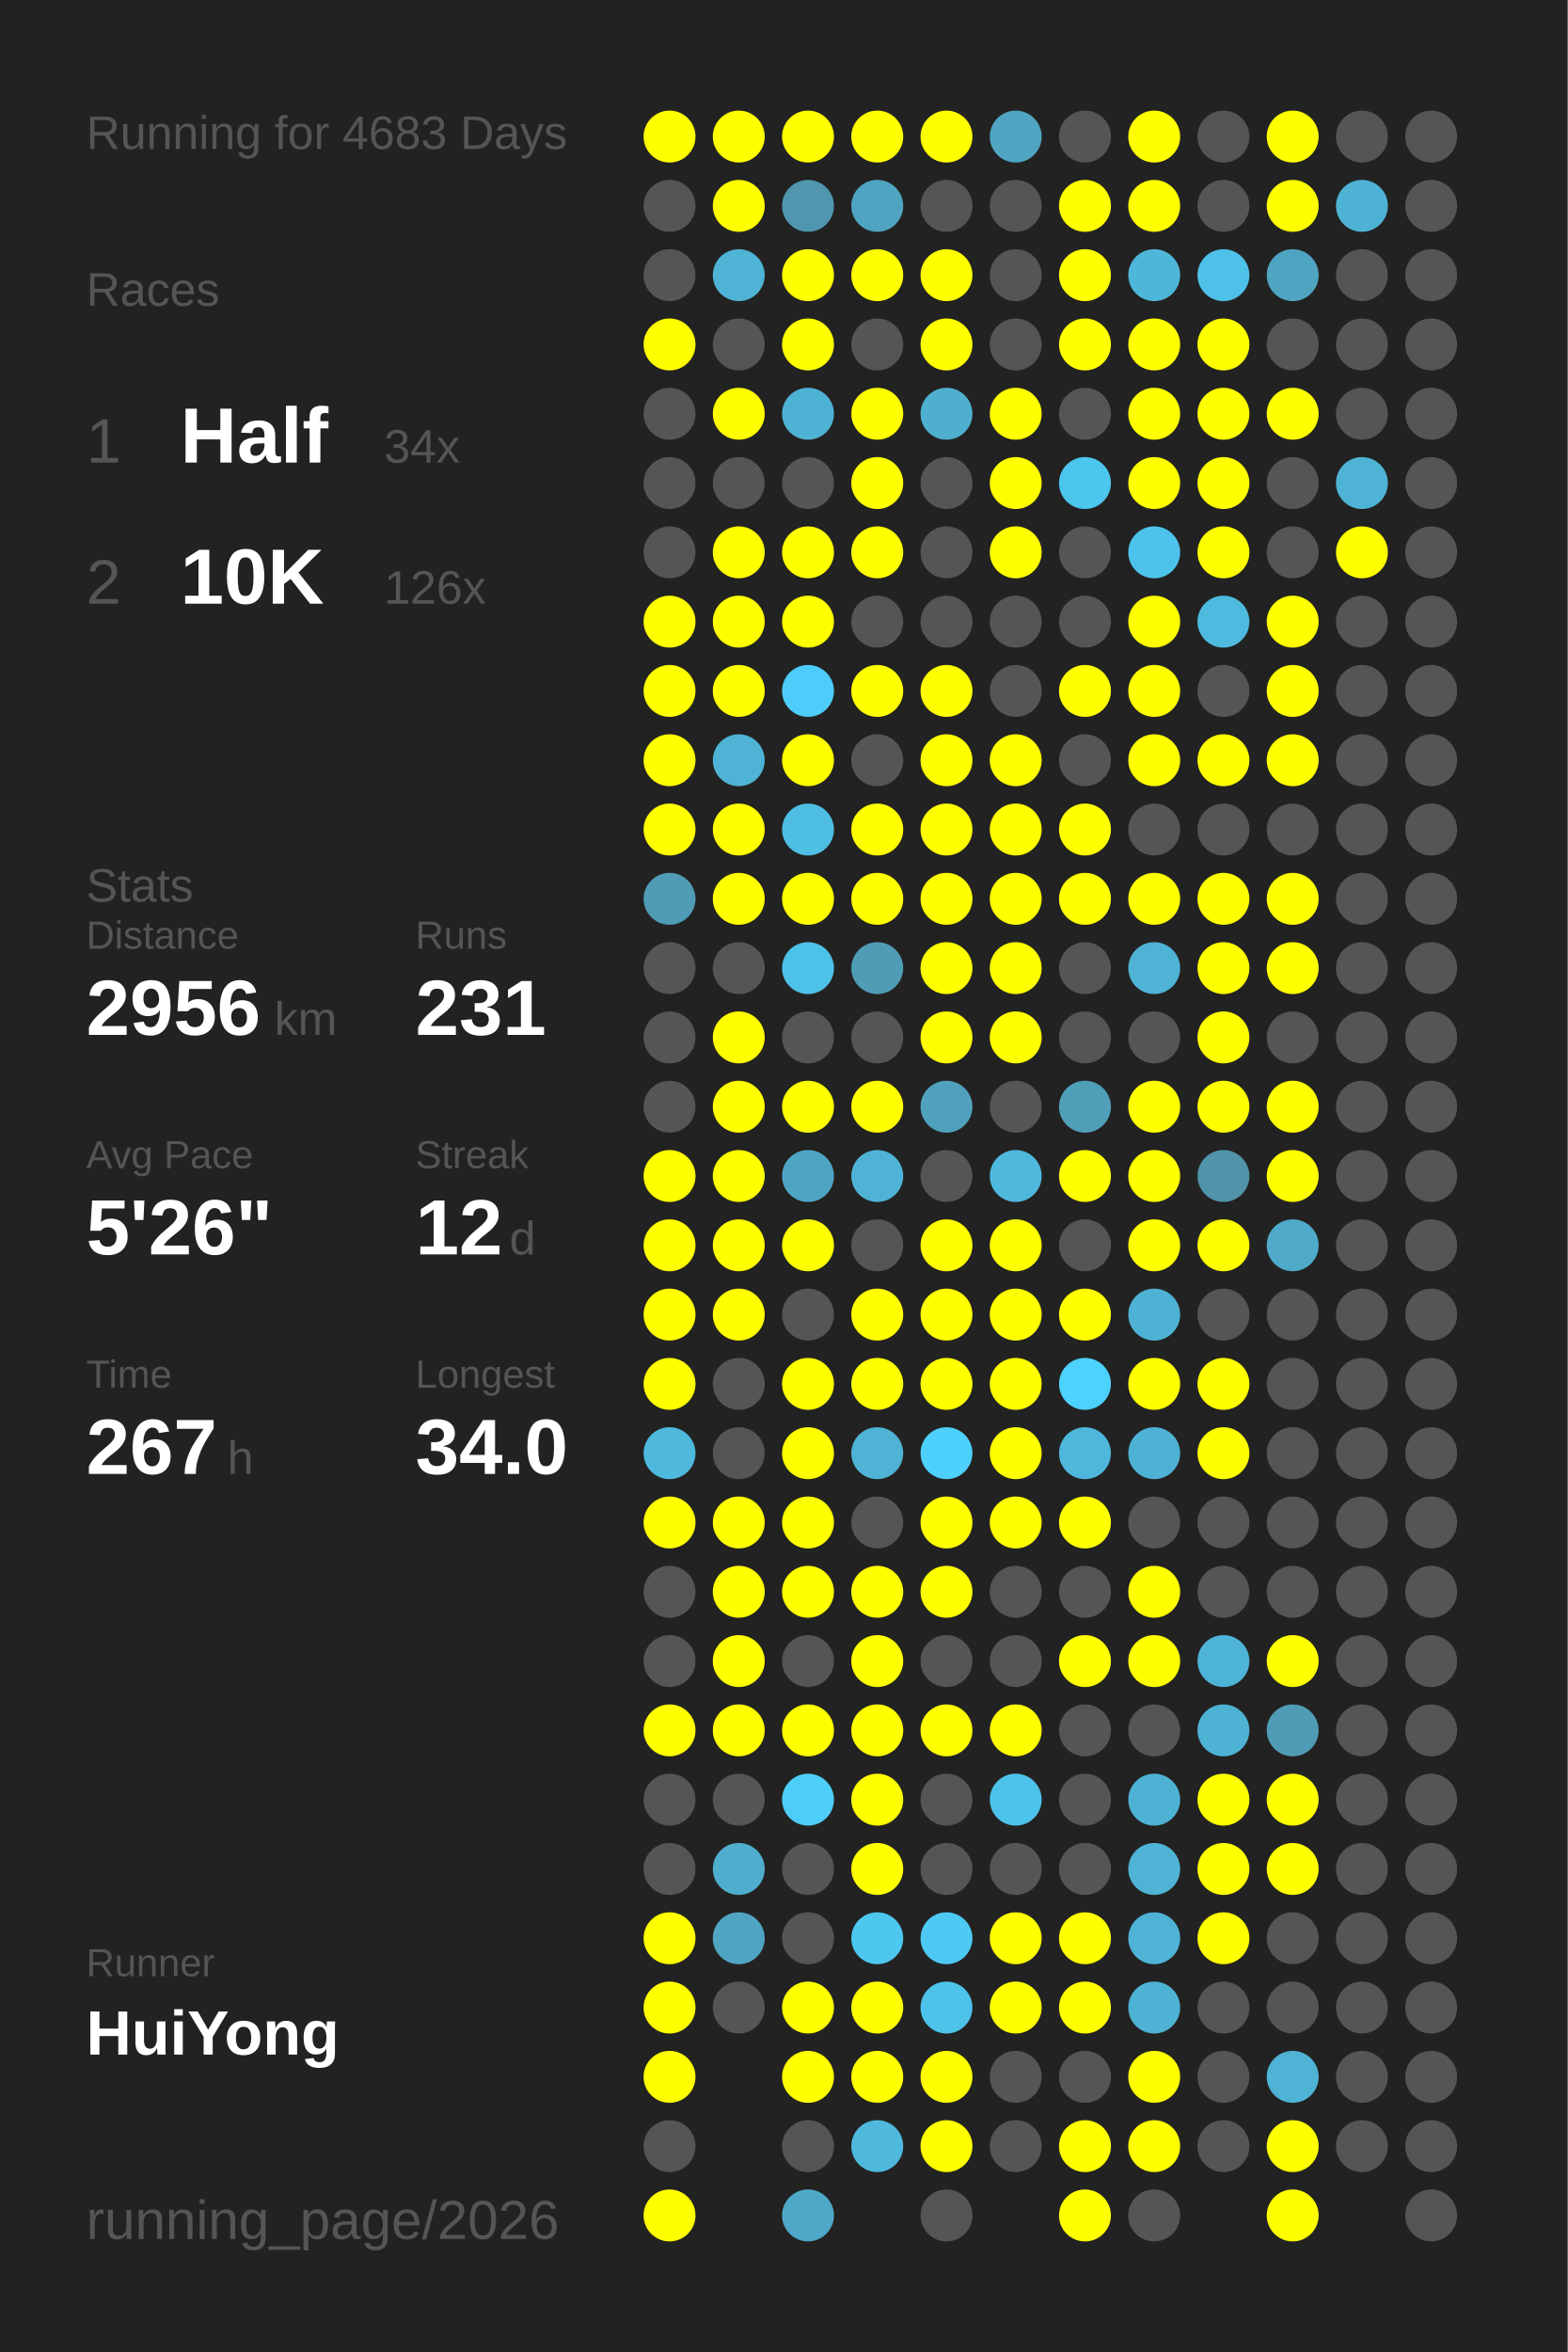
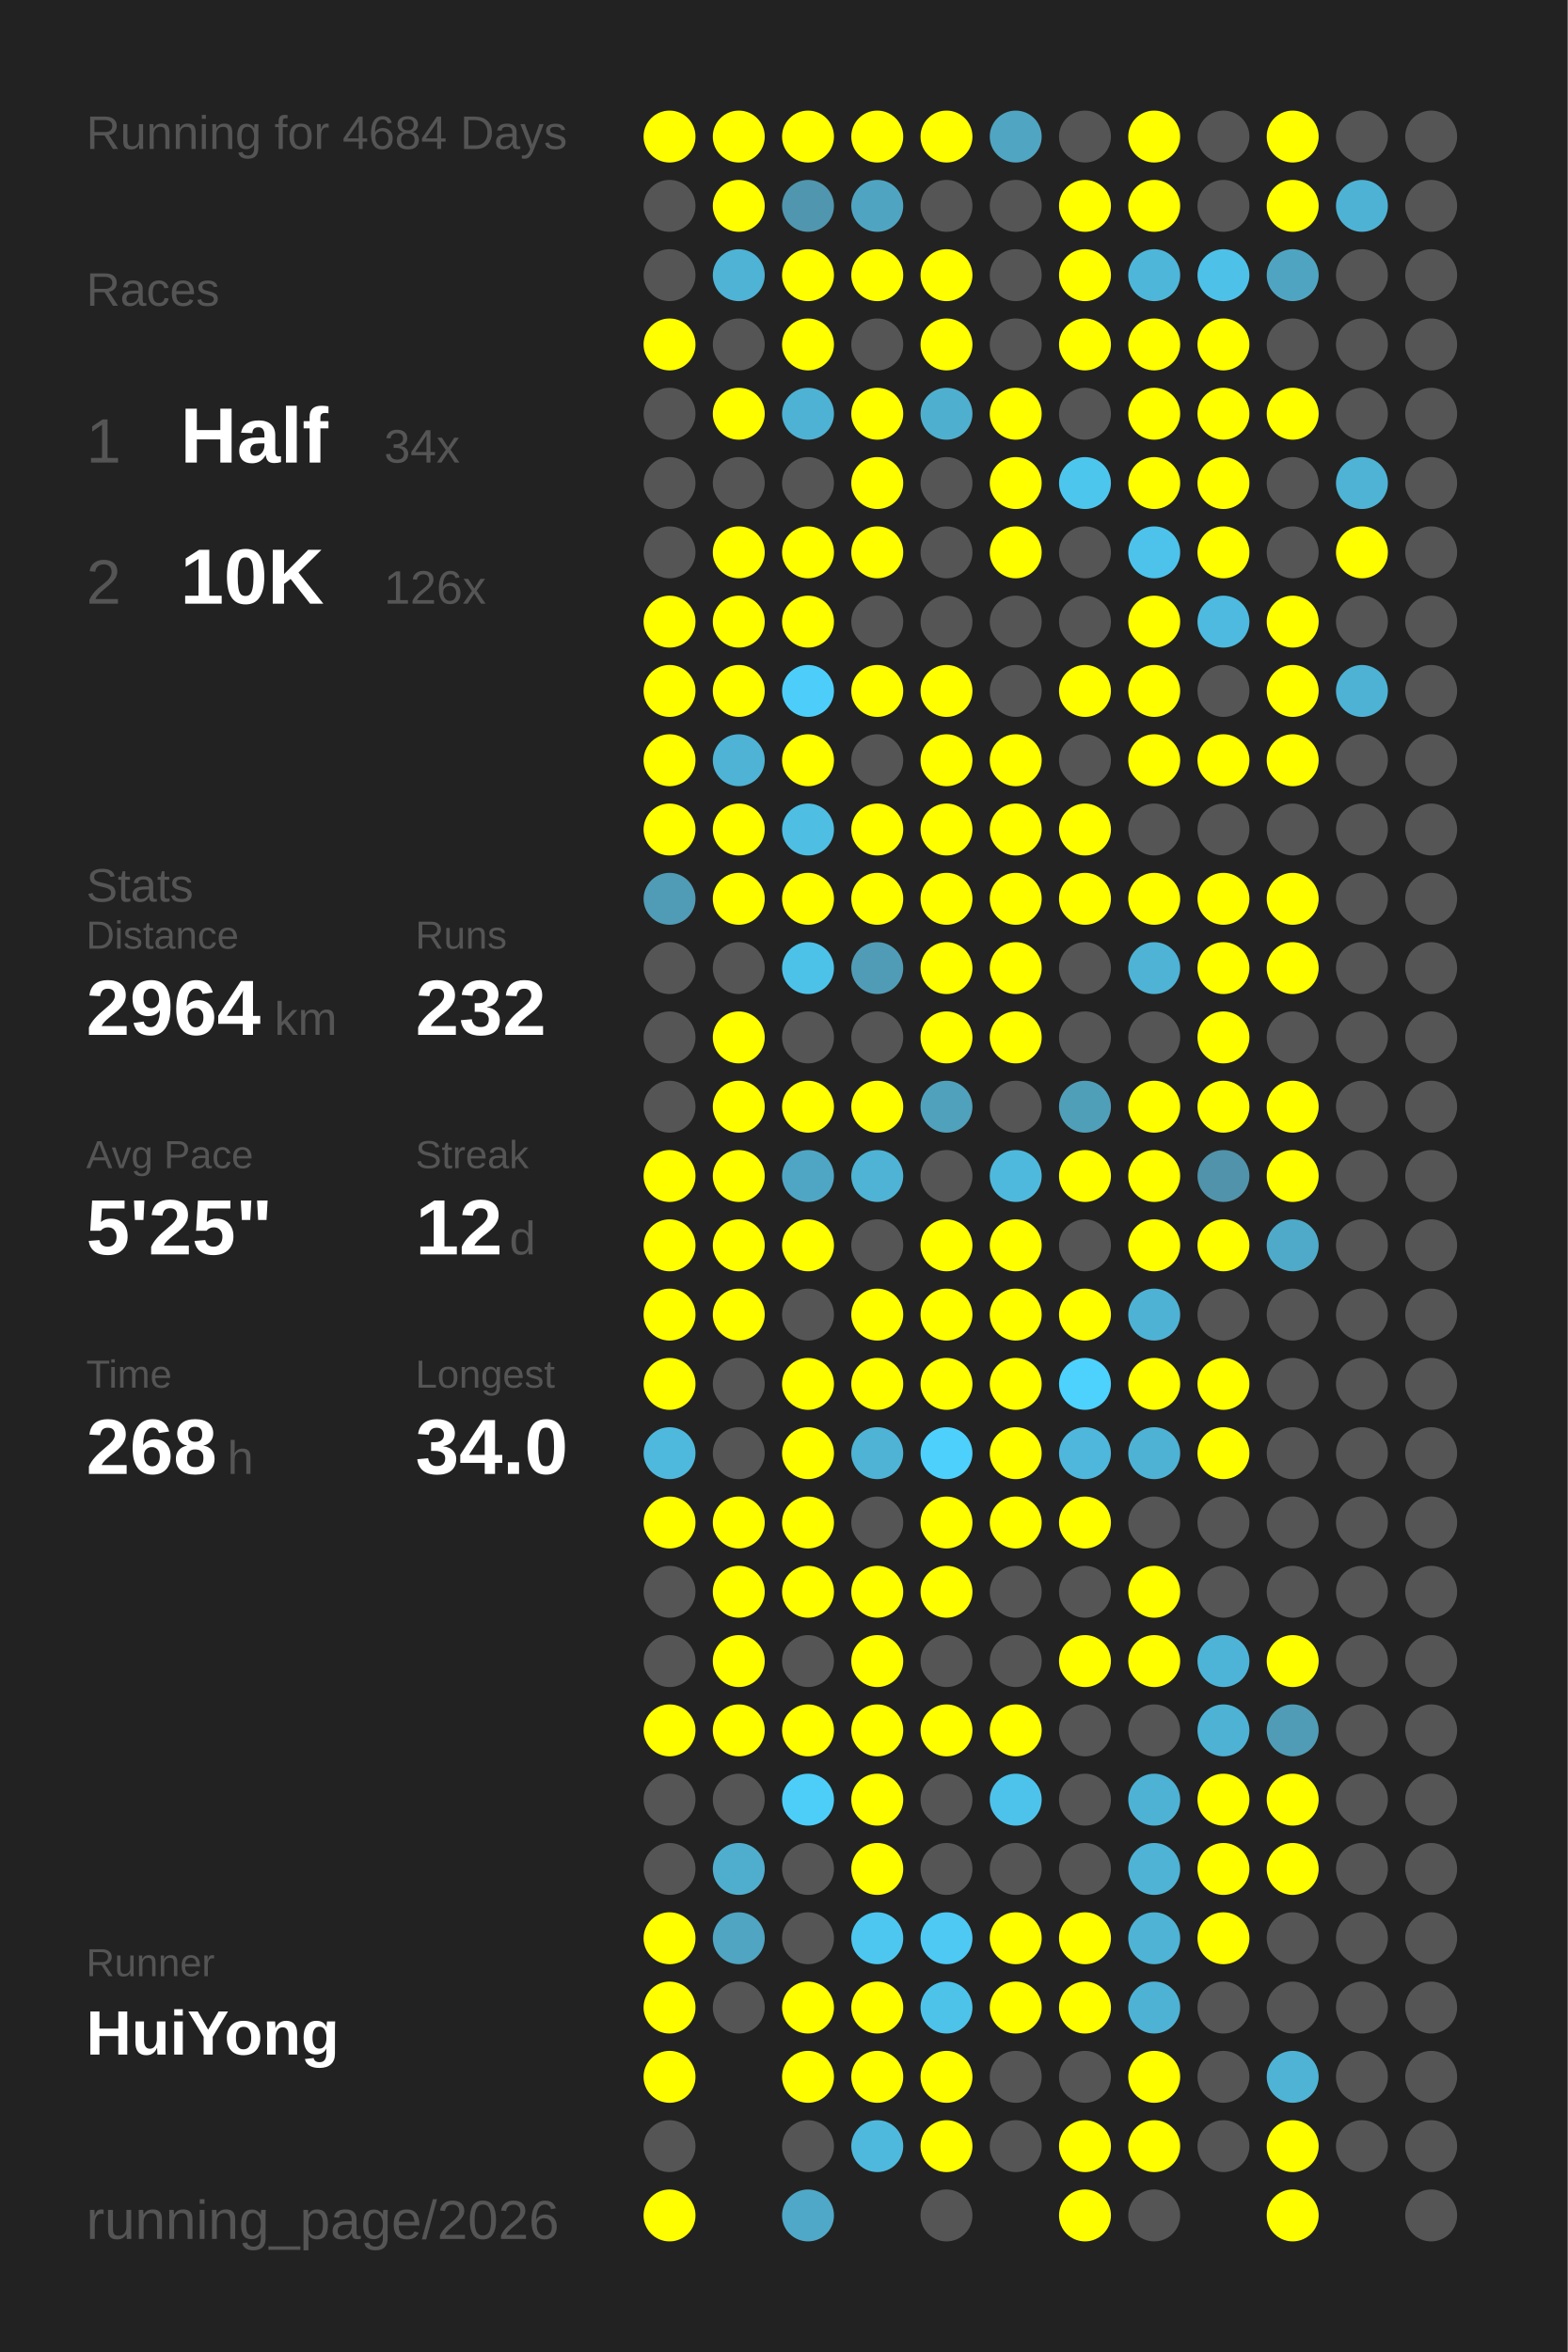
<svg xmlns="http://www.w3.org/2000/svg" baseProfile="full" height="300mm" version="1.1" viewBox="0,0,200,300" width="200mm">
  <defs />
  <rect fill="#222222" height="300" width="200" x="0" y="0" />
-   <text fill="#555555" style="font-size:6px; font-family:Arial;" x="11" y="19">Running for 4683 Days</text>
+   <text fill="#555555" style="font-size:6px; font-family:Arial;" x="11" y="19">Running for 4684 Days</text>
  <text fill="#555555" style="font-size:6px; font-family:Arial;" x="11" y="39">Races</text>
  <text fill="#555555" style="font-size:8px; font-family:Arial;" x="11" y="59">1</text>
  <text fill="#FFFFFF" style="font-size:10px; font-family:Arial; font-weight:bold;" x="23" y="59">Half</text>
  <text fill="#555555" style="font-size:6px; font-family:Arial;" x="49" y="59">34x</text>
  <text fill="#555555" style="font-size:8px; font-family:Arial;" x="11" y="77">2</text>
  <text fill="#FFFFFF" style="font-size:10px; font-family:Arial; font-weight:bold;" x="23" y="77">10K</text>
  <text fill="#555555" style="font-size:6px; font-family:Arial;" x="49" y="77">126x</text>
  <text fill="#555555" style="font-size:6px; font-family:Arial;" x="11" y="115">Stats</text>
  <text fill="#555555" style="font-size:5px; font-family:Arial;" x="11" y="121">Distance</text>
-   <text fill="#FFFFFF" style="font-size:10px; font-family:Arial; font-weight:bold;" x="11" y="132">2956</text>
+   <text fill="#FFFFFF" style="font-size:10px; font-family:Arial; font-weight:bold;" x="11" y="132">2964</text>
  <text fill="#555555" style="font-size:6px; font-family:Arial;" x="35" y="132">km</text>
  <text fill="#555555" style="font-size:5px; font-family:Arial;" x="53" y="121">Runs</text>
-   <text fill="#FFFFFF" style="font-size:10px; font-family:Arial; font-weight:bold;" x="53" y="132">231</text>
+   <text fill="#FFFFFF" style="font-size:10px; font-family:Arial; font-weight:bold;" x="53" y="132">232</text>
  <text fill="#555555" style="font-size:5px; font-family:Arial;" x="11" y="149">Avg Pace</text>
-   <text fill="#FFFFFF" style="font-size:10px; font-family:Arial; font-weight:bold;" x="11" y="160">5'26"</text>
+   <text fill="#FFFFFF" style="font-size:10px; font-family:Arial; font-weight:bold;" x="11" y="160">5'25"</text>
  <text fill="#555555" style="font-size:5px; font-family:Arial;" x="53" y="149">Streak</text>
  <text fill="#FFFFFF" style="font-size:10px; font-family:Arial; font-weight:bold;" x="53" y="160">12</text>
  <text fill="#555555" style="font-size:6px; font-family:Arial;" x="65" y="160">d</text>
  <text fill="#555555" style="font-size:5px; font-family:Arial;" x="11" y="177">Time</text>
-   <text fill="#FFFFFF" style="font-size:10px; font-family:Arial; font-weight:bold;" x="11" y="188">267</text>
+   <text fill="#FFFFFF" style="font-size:10px; font-family:Arial; font-weight:bold;" x="11" y="188">268</text>
  <text fill="#555555" style="font-size:6px; font-family:Arial;" x="29" y="188">h</text>
  <text fill="#555555" style="font-size:5px; font-family:Arial;" x="53" y="177">Longest</text>
  <text fill="#FFFFFF" style="font-size:10px; font-family:Arial; font-weight:bold;" x="53" y="188">34.0</text>
  <text fill="#555555" style="font-size:5px; font-family:Arial;" x="11" y="252.065">Runner</text>
  <text fill="#FFFFFF" style="font-size:8px; font-family:Arial; font-weight:bold;" x="11" y="262.065">HuiYong</text>
  <text fill="#555555" style="font-size:7px; font-family:Arial;" x="11" y="285.581">running_page/2026</text>
  <circle cx="85.417" cy="17.419" fill="#FFFF00" r="3.312" />
  <circle cx="85.417" cy="26.258" fill="#555555" r="3.312" />
  <circle cx="85.417" cy="35.097" fill="#555555" r="3.312" />
  <circle cx="85.417" cy="43.935" fill="#FFFF00" r="3.312" />
  <circle cx="85.417" cy="52.774" fill="#555555" r="3.312" />
  <circle cx="85.417" cy="61.613" fill="#555555" r="3.312" />
  <circle cx="85.417" cy="70.452" fill="#555555" r="3.312" />
  <circle cx="85.417" cy="79.29" fill="#FFFF00" r="3.312" />
  <circle cx="85.417" cy="88.129" fill="#FFFF00" r="3.312" />
  <circle cx="85.417" cy="96.968" fill="#FFFF00" r="3.312" />
  <circle cx="85.417" cy="105.806" fill="#FFFF00" r="3.312" />
  <circle cx="85.417" cy="114.645" fill="#509bb5" r="3.312" />
  <circle cx="85.417" cy="123.484" fill="#555555" r="3.312" />
  <circle cx="85.417" cy="132.323" fill="#555555" r="3.312" />
  <circle cx="85.417" cy="141.161" fill="#555555" r="3.312" />
  <circle cx="85.417" cy="150" fill="#FFFF00" r="3.312" />
  <circle cx="85.417" cy="158.839" fill="#FFFF00" r="3.312" />
  <circle cx="85.417" cy="167.677" fill="#FFFF00" r="3.312" />
  <circle cx="85.417" cy="176.516" fill="#FFFF00" r="3.312" />
  <circle cx="85.417" cy="185.355" fill="#4eb9dd" r="3.312" />
  <circle cx="85.417" cy="194.194" fill="#FFFF00" r="3.312" />
  <circle cx="85.417" cy="203.032" fill="#555555" r="3.312" />
  <circle cx="85.417" cy="211.871" fill="#555555" r="3.312" />
  <circle cx="85.417" cy="220.71" fill="#FFFF00" r="3.312" />
  <circle cx="85.417" cy="229.548" fill="#555555" r="3.312" />
  <circle cx="85.417" cy="238.387" fill="#555555" r="3.312" />
  <circle cx="85.417" cy="247.226" fill="#FFFF00" r="3.312" />
  <circle cx="85.417" cy="256.065" fill="#FFFF00" r="3.312" />
  <circle cx="85.417" cy="264.903" fill="#FFFF00" r="3.312" />
  <circle cx="85.417" cy="273.742" fill="#555555" r="3.312" />
  <circle cx="85.417" cy="282.581" fill="#FFFF00" r="3.312" />
  <circle cx="94.25" cy="17.419" fill="#FFFF00" r="3.312" />
  <circle cx="94.25" cy="26.258" fill="#FFFF00" r="3.312" />
  <circle cx="94.25" cy="35.097" fill="#4eb3d4" r="3.312" />
  <circle cx="94.25" cy="43.935" fill="#555555" r="3.312" />
  <circle cx="94.25" cy="52.774" fill="#FFFF00" r="3.312" />
  <circle cx="94.25" cy="61.613" fill="#555555" r="3.312" />
  <circle cx="94.25" cy="70.452" fill="#FFFF00" r="3.312" />
  <circle cx="94.25" cy="79.29" fill="#FFFF00" r="3.312" />
  <circle cx="94.25" cy="88.129" fill="#FFFF00" r="3.312" />
  <circle cx="94.25" cy="96.968" fill="#4eb3d4" r="3.312" />
  <circle cx="94.25" cy="105.806" fill="#FFFF00" r="3.312" />
  <circle cx="94.25" cy="114.645" fill="#FFFF00" r="3.312" />
  <circle cx="94.25" cy="123.484" fill="#555555" r="3.312" />
  <circle cx="94.25" cy="132.323" fill="#FFFF00" r="3.312" />
  <circle cx="94.25" cy="141.161" fill="#FFFF00" r="3.312" />
  <circle cx="94.25" cy="150" fill="#FFFF00" r="3.312" />
  <circle cx="94.25" cy="158.839" fill="#FFFF00" r="3.312" />
  <circle cx="94.25" cy="167.677" fill="#FFFF00" r="3.312" />
  <circle cx="94.25" cy="176.516" fill="#555555" r="3.312" />
  <circle cx="94.25" cy="185.355" fill="#555555" r="3.312" />
  <circle cx="94.25" cy="194.194" fill="#FFFF00" r="3.312" />
  <circle cx="94.25" cy="203.032" fill="#FFFF00" r="3.312" />
  <circle cx="94.25" cy="211.871" fill="#FFFF00" r="3.312" />
  <circle cx="94.25" cy="220.71" fill="#FFFF00" r="3.312" />
  <circle cx="94.25" cy="229.548" fill="#555555" r="3.312" />
  <circle cx="94.25" cy="238.387" fill="#4faece" r="3.312" />
  <circle cx="94.25" cy="247.226" fill="#4fa5c2" r="3.312" />
  <circle cx="94.25" cy="256.065" fill="#555555" r="3.312" />
  <circle cx="103.083" cy="17.419" fill="#FFFF00" r="3.312" />
  <circle cx="103.083" cy="26.258" fill="#5096ae" r="3.312" />
  <circle cx="103.083" cy="35.097" fill="#FFFF00" r="3.312" />
  <circle cx="103.083" cy="43.935" fill="#FFFF00" r="3.312" />
  <circle cx="103.083" cy="52.774" fill="#4eb2d4" r="3.312" />
  <circle cx="103.083" cy="61.613" fill="#555555" r="3.312" />
  <circle cx="103.083" cy="70.452" fill="#FFFF00" r="3.312" />
  <circle cx="103.083" cy="79.29" fill="#FFFF00" r="3.312" />
  <circle cx="103.083" cy="88.129" fill="#4dcefa" r="3.312" />
  <circle cx="103.083" cy="96.968" fill="#FFFF00" r="3.312" />
  <circle cx="103.083" cy="105.806" fill="#4ebee3" r="3.312" />
  <circle cx="103.083" cy="114.645" fill="#FFFF00" r="3.312" />
  <circle cx="103.083" cy="123.484" fill="#4dc2e9" r="3.312" />
  <circle cx="103.083" cy="132.323" fill="#555555" r="3.312" />
  <circle cx="103.083" cy="141.161" fill="#FFFF00" r="3.312" />
  <circle cx="103.083" cy="150" fill="#4fa6c4" r="3.312" />
  <circle cx="103.083" cy="158.839" fill="#FFFF00" r="3.312" />
  <circle cx="103.083" cy="167.677" fill="#555555" r="3.312" />
  <circle cx="103.083" cy="176.516" fill="#FFFF00" r="3.312" />
  <circle cx="103.083" cy="185.355" fill="#FFFF00" r="3.312" />
  <circle cx="103.083" cy="194.194" fill="#FFFF00" r="3.312" />
  <circle cx="103.083" cy="203.032" fill="#FFFF00" r="3.312" />
  <circle cx="103.083" cy="211.871" fill="#555555" r="3.312" />
  <circle cx="103.083" cy="220.71" fill="#FFFF00" r="3.312" />
  <circle cx="103.083" cy="229.548" fill="#4dcef9" r="3.312" />
  <circle cx="103.083" cy="238.387" fill="#555555" r="3.312" />
  <circle cx="103.083" cy="247.226" fill="#555555" r="3.312" />
  <circle cx="103.083" cy="256.065" fill="#FFFF00" r="3.312" />
  <circle cx="103.083" cy="264.903" fill="#FFFF00" r="3.312" />
  <circle cx="103.083" cy="273.742" fill="#555555" r="3.312" />
  <circle cx="103.083" cy="282.581" fill="#4fa8c7" r="3.312" />
  <circle cx="111.917" cy="17.419" fill="#FFFF00" r="3.312" />
  <circle cx="111.917" cy="26.258" fill="#4fa5c1" r="3.312" />
  <circle cx="111.917" cy="35.097" fill="#FFFF00" r="3.312" />
  <circle cx="111.917" cy="43.935" fill="#555555" r="3.312" />
  <circle cx="111.917" cy="52.774" fill="#FFFF00" r="3.312" />
  <circle cx="111.917" cy="61.613" fill="#FFFF00" r="3.312" />
  <circle cx="111.917" cy="70.452" fill="#FFFF00" r="3.312" />
  <circle cx="111.917" cy="79.29" fill="#555555" r="3.312" />
  <circle cx="111.917" cy="88.129" fill="#FFFF00" r="3.312" />
  <circle cx="111.917" cy="96.968" fill="#555555" r="3.312" />
  <circle cx="111.917" cy="105.806" fill="#FFFF00" r="3.312" />
  <circle cx="111.917" cy="114.645" fill="#FFFF00" r="3.312" />
  <circle cx="111.917" cy="123.484" fill="#509cb6" r="3.312" />
  <circle cx="111.917" cy="132.323" fill="#555555" r="3.312" />
  <circle cx="111.917" cy="141.161" fill="#FFFF00" r="3.312" />
  <circle cx="111.917" cy="150" fill="#4eb3d4" r="3.312" />
  <circle cx="111.917" cy="158.839" fill="#555555" r="3.312" />
  <circle cx="111.917" cy="167.677" fill="#FFFF00" r="3.312" />
  <circle cx="111.917" cy="176.516" fill="#FFFF00" r="3.312" />
  <circle cx="111.917" cy="185.355" fill="#4eb3d5" r="3.312" />
  <circle cx="111.917" cy="194.194" fill="#555555" r="3.312" />
  <circle cx="111.917" cy="203.032" fill="#FFFF00" r="3.312" />
  <circle cx="111.917" cy="211.871" fill="#FFFF00" r="3.312" />
  <circle cx="111.917" cy="220.71" fill="#FFFF00" r="3.312" />
  <circle cx="111.917" cy="229.548" fill="#FFFF00" r="3.312" />
  <circle cx="111.917" cy="238.387" fill="#FFFF00" r="3.312" />
  <circle cx="111.917" cy="247.226" fill="#4dc7f0" r="3.312" />
  <circle cx="111.917" cy="256.065" fill="#FFFF00" r="3.312" />
  <circle cx="111.917" cy="264.903" fill="#FFFF00" r="3.312" />
  <circle cx="111.917" cy="273.742" fill="#4eb9dd" r="3.312" />
  <circle cx="120.75" cy="17.419" fill="#FFFF00" r="3.312" />
  <circle cx="120.75" cy="26.258" fill="#555555" r="3.312" />
  <circle cx="120.75" cy="35.097" fill="#FFFF00" r="3.312" />
  <circle cx="120.75" cy="43.935" fill="#FFFF00" r="3.312" />
  <circle cx="120.75" cy="52.774" fill="#4fafcf" r="3.312" />
  <circle cx="120.75" cy="61.613" fill="#555555" r="3.312" />
  <circle cx="120.75" cy="70.452" fill="#555555" r="3.312" />
  <circle cx="120.75" cy="79.29" fill="#555555" r="3.312" />
  <circle cx="120.75" cy="88.129" fill="#FFFF00" r="3.312" />
  <circle cx="120.75" cy="96.968" fill="#FFFF00" r="3.312" />
  <circle cx="120.75" cy="105.806" fill="#FFFF00" r="3.312" />
  <circle cx="120.75" cy="114.645" fill="#FFFF00" r="3.312" />
  <circle cx="120.75" cy="123.484" fill="#FFFF00" r="3.312" />
  <circle cx="120.75" cy="132.323" fill="#FFFF00" r="3.312" />
  <circle cx="120.75" cy="141.161" fill="#50a1bc" r="3.312" />
  <circle cx="120.75" cy="150" fill="#555555" r="3.312" />
  <circle cx="120.75" cy="158.839" fill="#FFFF00" r="3.312" />
  <circle cx="120.75" cy="167.677" fill="#FFFF00" r="3.312" />
  <circle cx="120.75" cy="176.516" fill="#FFFF00" r="3.312" />
  <circle cx="120.75" cy="185.355" fill="#4dd0fc" r="3.312" />
  <circle cx="120.75" cy="194.194" fill="#FFFF00" r="3.312" />
  <circle cx="120.75" cy="203.032" fill="#FFFF00" r="3.312" />
  <circle cx="120.75" cy="211.871" fill="#555555" r="3.312" />
  <circle cx="120.75" cy="220.71" fill="#FFFF00" r="3.312" />
  <circle cx="120.75" cy="229.548" fill="#555555" r="3.312" />
  <circle cx="120.75" cy="238.387" fill="#555555" r="3.312" />
  <circle cx="120.75" cy="247.226" fill="#4dc9f3" r="3.312" />
  <circle cx="120.75" cy="256.065" fill="#4dc3ea" r="3.312" />
  <circle cx="120.75" cy="264.903" fill="#FFFF00" r="3.312" />
  <circle cx="120.75" cy="273.742" fill="#FFFF00" r="3.312" />
  <circle cx="120.75" cy="282.581" fill="#555555" r="3.312" />
  <circle cx="129.583" cy="17.419" fill="#4fa5c2" r="3.312" />
  <circle cx="129.583" cy="26.258" fill="#555555" r="3.312" />
  <circle cx="129.583" cy="35.097" fill="#555555" r="3.312" />
  <circle cx="129.583" cy="43.935" fill="#555555" r="3.312" />
  <circle cx="129.583" cy="52.774" fill="#FFFF00" r="3.312" />
  <circle cx="129.583" cy="61.613" fill="#FFFF00" r="3.312" />
  <circle cx="129.583" cy="70.452" fill="#FFFF00" r="3.312" />
  <circle cx="129.583" cy="79.29" fill="#555555" r="3.312" />
  <circle cx="129.583" cy="88.129" fill="#555555" r="3.312" />
  <circle cx="129.583" cy="96.968" fill="#FFFF00" r="3.312" />
  <circle cx="129.583" cy="105.806" fill="#FFFF00" r="3.312" />
  <circle cx="129.583" cy="114.645" fill="#FFFF00" r="3.312" />
  <circle cx="129.583" cy="123.484" fill="#FFFF00" r="3.312" />
  <circle cx="129.583" cy="132.323" fill="#FFFF00" r="3.312" />
  <circle cx="129.583" cy="141.161" fill="#555555" r="3.312" />
  <circle cx="129.583" cy="150" fill="#4eb9dd" r="3.312" />
  <circle cx="129.583" cy="158.839" fill="#FFFF00" r="3.312" />
  <circle cx="129.583" cy="167.677" fill="#FFFF00" r="3.312" />
  <circle cx="129.583" cy="176.516" fill="#FFFF00" r="3.312" />
  <circle cx="129.583" cy="185.355" fill="#FFFF00" r="3.312" />
  <circle cx="129.583" cy="194.194" fill="#FFFF00" r="3.312" />
  <circle cx="129.583" cy="203.032" fill="#555555" r="3.312" />
  <circle cx="129.583" cy="211.871" fill="#555555" r="3.312" />
  <circle cx="129.583" cy="220.71" fill="#FFFF00" r="3.312" />
  <circle cx="129.583" cy="229.548" fill="#4dc3eb" r="3.312" />
  <circle cx="129.583" cy="238.387" fill="#555555" r="3.312" />
  <circle cx="129.583" cy="247.226" fill="#FFFF00" r="3.312" />
  <circle cx="129.583" cy="256.065" fill="#FFFF00" r="3.312" />
  <circle cx="129.583" cy="264.903" fill="#555555" r="3.312" />
  <circle cx="129.583" cy="273.742" fill="#555555" r="3.312" />
  <circle cx="138.417" cy="17.419" fill="#555555" r="3.312" />
  <circle cx="138.417" cy="26.258" fill="#FFFF00" r="3.312" />
  <circle cx="138.417" cy="35.097" fill="#FFFF00" r="3.312" />
  <circle cx="138.417" cy="43.935" fill="#FFFF00" r="3.312" />
  <circle cx="138.417" cy="52.774" fill="#555555" r="3.312" />
  <circle cx="138.417" cy="61.613" fill="#4dc6ee" r="3.312" />
  <circle cx="138.417" cy="70.452" fill="#555555" r="3.312" />
  <circle cx="138.417" cy="79.29" fill="#555555" r="3.312" />
  <circle cx="138.417" cy="88.129" fill="#FFFF00" r="3.312" />
  <circle cx="138.417" cy="96.968" fill="#555555" r="3.312" />
  <circle cx="138.417" cy="105.806" fill="#FFFF00" r="3.312" />
  <circle cx="138.417" cy="114.645" fill="#FFFF00" r="3.312" />
  <circle cx="138.417" cy="123.484" fill="#555555" r="3.312" />
  <circle cx="138.417" cy="132.323" fill="#555555" r="3.312" />
  <circle cx="138.417" cy="141.161" fill="#509fb9" r="3.312" />
  <circle cx="138.417" cy="150" fill="#FFFF00" r="3.312" />
  <circle cx="138.417" cy="158.839" fill="#555555" r="3.312" />
  <circle cx="138.417" cy="167.677" fill="#FFFF00" r="3.312" />
  <circle cx="138.417" cy="176.516" fill="#4dd1fd" r="3.312" />
  <circle cx="138.417" cy="185.355" fill="#4eb7db" r="3.312" />
  <circle cx="138.417" cy="194.194" fill="#FFFF00" r="3.312" />
  <circle cx="138.417" cy="203.032" fill="#555555" r="3.312" />
  <circle cx="138.417" cy="211.871" fill="#FFFF00" r="3.312" />
  <circle cx="138.417" cy="220.71" fill="#555555" r="3.312" />
  <circle cx="138.417" cy="229.548" fill="#555555" r="3.312" />
  <circle cx="138.417" cy="238.387" fill="#555555" r="3.312" />
  <circle cx="138.417" cy="247.226" fill="#FFFF00" r="3.312" />
  <circle cx="138.417" cy="256.065" fill="#FFFF00" r="3.312" />
  <circle cx="138.417" cy="264.903" fill="#555555" r="3.312" />
  <circle cx="138.417" cy="273.742" fill="#FFFF00" r="3.312" />
  <circle cx="138.417" cy="282.581" fill="#FFFF00" r="3.312" />
  <circle cx="147.25" cy="17.419" fill="#FFFF00" r="3.312" />
  <circle cx="147.25" cy="26.258" fill="#FFFF00" r="3.312" />
  <circle cx="147.25" cy="35.097" fill="#4eb6d9" r="3.312" />
  <circle cx="147.25" cy="43.935" fill="#FFFF00" r="3.312" />
  <circle cx="147.25" cy="52.774" fill="#FFFF00" r="3.312" />
  <circle cx="147.25" cy="61.613" fill="#FFFF00" r="3.312" />
  <circle cx="147.25" cy="70.452" fill="#4dc3eb" r="3.312" />
  <circle cx="147.25" cy="79.29" fill="#FFFF00" r="3.312" />
  <circle cx="147.25" cy="88.129" fill="#FFFF00" r="3.312" />
  <circle cx="147.25" cy="96.968" fill="#FFFF00" r="3.312" />
  <circle cx="147.25" cy="105.806" fill="#555555" r="3.312" />
  <circle cx="147.25" cy="114.645" fill="#FFFF00" r="3.312" />
  <circle cx="147.25" cy="123.484" fill="#4eb3d4" r="3.312" />
  <circle cx="147.25" cy="132.323" fill="#555555" r="3.312" />
  <circle cx="147.25" cy="141.161" fill="#FFFF00" r="3.312" />
  <circle cx="147.25" cy="150" fill="#FFFF00" r="3.312" />
  <circle cx="147.25" cy="158.839" fill="#FFFF00" r="3.312" />
  <circle cx="147.25" cy="167.677" fill="#4eb2d4" r="3.312" />
  <circle cx="147.25" cy="176.516" fill="#FFFF00" r="3.312" />
  <circle cx="147.25" cy="185.355" fill="#4eb2d4" r="3.312" />
  <circle cx="147.25" cy="194.194" fill="#555555" r="3.312" />
  <circle cx="147.25" cy="203.032" fill="#FFFF00" r="3.312" />
  <circle cx="147.25" cy="211.871" fill="#FFFF00" r="3.312" />
  <circle cx="147.25" cy="220.71" fill="#555555" r="3.312" />
  <circle cx="147.25" cy="229.548" fill="#4eb2d4" r="3.312" />
  <circle cx="147.25" cy="238.387" fill="#4eb3d4" r="3.312" />
  <circle cx="147.25" cy="247.226" fill="#4eb3d4" r="3.312" />
  <circle cx="147.25" cy="256.065" fill="#4eb2d4" r="3.312" />
  <circle cx="147.25" cy="264.903" fill="#FFFF00" r="3.312" />
  <circle cx="147.25" cy="273.742" fill="#FFFF00" r="3.312" />
  <circle cx="147.25" cy="282.581" fill="#555555" r="3.312" />
  <circle cx="156.083" cy="17.419" fill="#555555" r="3.312" />
  <circle cx="156.083" cy="26.258" fill="#555555" r="3.312" />
  <circle cx="156.083" cy="35.097" fill="#4ec1e8" r="3.312" />
  <circle cx="156.083" cy="43.935" fill="#FFFF00" r="3.312" />
  <circle cx="156.083" cy="52.774" fill="#FFFF00" r="3.312" />
  <circle cx="156.083" cy="61.613" fill="#FFFF00" r="3.312" />
  <circle cx="156.083" cy="70.452" fill="#FFFF00" r="3.312" />
  <circle cx="156.083" cy="79.29" fill="#4ebadf" r="3.312" />
  <circle cx="156.083" cy="88.129" fill="#555555" r="3.312" />
  <circle cx="156.083" cy="96.968" fill="#FFFF00" r="3.312" />
  <circle cx="156.083" cy="105.806" fill="#555555" r="3.312" />
  <circle cx="156.083" cy="114.645" fill="#FFFF00" r="3.312" />
  <circle cx="156.083" cy="123.484" fill="#FFFF00" r="3.312" />
  <circle cx="156.083" cy="132.323" fill="#FFFF00" r="3.312" />
  <circle cx="156.083" cy="141.161" fill="#FFFF00" r="3.312" />
  <circle cx="156.083" cy="150" fill="#5093aa" r="3.312" />
  <circle cx="156.083" cy="158.839" fill="#FFFF00" r="3.312" />
  <circle cx="156.083" cy="167.677" fill="#555555" r="3.312" />
  <circle cx="156.083" cy="176.516" fill="#FFFF00" r="3.312" />
  <circle cx="156.083" cy="185.355" fill="#FFFF00" r="3.312" />
  <circle cx="156.083" cy="194.194" fill="#555555" r="3.312" />
  <circle cx="156.083" cy="203.032" fill="#555555" r="3.312" />
  <circle cx="156.083" cy="211.871" fill="#4eb4d7" r="3.312" />
  <circle cx="156.083" cy="220.71" fill="#4eb2d4" r="3.312" />
  <circle cx="156.083" cy="229.548" fill="#FFFF00" r="3.312" />
  <circle cx="156.083" cy="238.387" fill="#FFFF00" r="3.312" />
  <circle cx="156.083" cy="247.226" fill="#FFFF00" r="3.312" />
  <circle cx="156.083" cy="256.065" fill="#555555" r="3.312" />
  <circle cx="156.083" cy="264.903" fill="#555555" r="3.312" />
  <circle cx="156.083" cy="273.742" fill="#555555" r="3.312" />
  <circle cx="164.917" cy="17.419" fill="#FFFF00" r="3.312" />
  <circle cx="164.917" cy="26.258" fill="#FFFF00" r="3.312" />
  <circle cx="164.917" cy="35.097" fill="#4fa5c1" r="3.312" />
  <circle cx="164.917" cy="43.935" fill="#555555" r="3.312" />
  <circle cx="164.917" cy="52.774" fill="#FFFF00" r="3.312" />
  <circle cx="164.917" cy="61.613" fill="#555555" r="3.312" />
  <circle cx="164.917" cy="70.452" fill="#555555" r="3.312" />
  <circle cx="164.917" cy="79.29" fill="#FFFF00" r="3.312" />
  <circle cx="164.917" cy="88.129" fill="#FFFF00" r="3.312" />
  <circle cx="164.917" cy="96.968" fill="#FFFF00" r="3.312" />
  <circle cx="164.917" cy="105.806" fill="#555555" r="3.312" />
  <circle cx="164.917" cy="114.645" fill="#FFFF00" r="3.312" />
  <circle cx="164.917" cy="123.484" fill="#FFFF00" r="3.312" />
  <circle cx="164.917" cy="132.323" fill="#555555" r="3.312" />
  <circle cx="164.917" cy="141.161" fill="#FFFF00" r="3.312" />
  <circle cx="164.917" cy="150" fill="#FFFF00" r="3.312" />
  <circle cx="164.917" cy="158.839" fill="#4faac9" r="3.312" />
  <circle cx="164.917" cy="167.677" fill="#555555" r="3.312" />
  <circle cx="164.917" cy="176.516" fill="#555555" r="3.312" />
  <circle cx="164.917" cy="185.355" fill="#555555" r="3.312" />
  <circle cx="164.917" cy="194.194" fill="#555555" r="3.312" />
  <circle cx="164.917" cy="203.032" fill="#555555" r="3.312" />
  <circle cx="164.917" cy="211.871" fill="#FFFF00" r="3.312" />
  <circle cx="164.917" cy="220.71" fill="#509cb6" r="3.312" />
  <circle cx="164.917" cy="229.548" fill="#FFFF00" r="3.312" />
  <circle cx="164.917" cy="238.387" fill="#FFFF00" r="3.312" />
  <circle cx="164.917" cy="247.226" fill="#555555" r="3.312" />
  <circle cx="164.917" cy="256.065" fill="#555555" r="3.312" />
  <circle cx="164.917" cy="264.903" fill="#4eb3d4" r="3.312" />
  <circle cx="164.917" cy="273.742" fill="#FFFF00" r="3.312" />
  <circle cx="164.917" cy="282.581" fill="#FFFF00" r="3.312" />
  <circle cx="173.75" cy="17.419" fill="#555555" r="3.312" />
  <circle cx="173.75" cy="26.258" fill="#4eb2d4" r="3.312" />
  <circle cx="173.75" cy="35.097" fill="#555555" r="3.312" />
  <circle cx="173.75" cy="43.935" fill="#555555" r="3.312" />
  <circle cx="173.75" cy="52.774" fill="#555555" r="3.312" />
  <circle cx="173.75" cy="61.613" fill="#4eb3d4" r="3.312" />
  <circle cx="173.75" cy="70.452" fill="#FFFF00" r="3.312" />
  <circle cx="173.75" cy="79.29" fill="#555555" r="3.312" />
-   <circle cx="173.75" cy="88.129" fill="#555555" r="3.312" />
+   <circle cx="173.75" cy="88.129" fill="#4eb2d4" r="3.312" />
  <circle cx="173.75" cy="96.968" fill="#555555" r="3.312" />
  <circle cx="173.75" cy="105.806" fill="#555555" r="3.312" />
  <circle cx="173.75" cy="114.645" fill="#555555" r="3.312" />
  <circle cx="173.75" cy="123.484" fill="#555555" r="3.312" />
  <circle cx="173.75" cy="132.323" fill="#555555" r="3.312" />
  <circle cx="173.75" cy="141.161" fill="#555555" r="3.312" />
  <circle cx="173.75" cy="150" fill="#555555" r="3.312" />
  <circle cx="173.75" cy="158.839" fill="#555555" r="3.312" />
  <circle cx="173.75" cy="167.677" fill="#555555" r="3.312" />
  <circle cx="173.75" cy="176.516" fill="#555555" r="3.312" />
  <circle cx="173.75" cy="185.355" fill="#555555" r="3.312" />
  <circle cx="173.75" cy="194.194" fill="#555555" r="3.312" />
  <circle cx="173.75" cy="203.032" fill="#555555" r="3.312" />
  <circle cx="173.75" cy="211.871" fill="#555555" r="3.312" />
  <circle cx="173.75" cy="220.71" fill="#555555" r="3.312" />
  <circle cx="173.75" cy="229.548" fill="#555555" r="3.312" />
  <circle cx="173.75" cy="238.387" fill="#555555" r="3.312" />
  <circle cx="173.75" cy="247.226" fill="#555555" r="3.312" />
  <circle cx="173.75" cy="256.065" fill="#555555" r="3.312" />
  <circle cx="173.75" cy="264.903" fill="#555555" r="3.312" />
  <circle cx="173.75" cy="273.742" fill="#555555" r="3.312" />
  <circle cx="182.583" cy="17.419" fill="#555555" r="3.312" />
  <circle cx="182.583" cy="26.258" fill="#555555" r="3.312" />
  <circle cx="182.583" cy="35.097" fill="#555555" r="3.312" />
  <circle cx="182.583" cy="43.935" fill="#555555" r="3.312" />
  <circle cx="182.583" cy="52.774" fill="#555555" r="3.312" />
  <circle cx="182.583" cy="61.613" fill="#555555" r="3.312" />
  <circle cx="182.583" cy="70.452" fill="#555555" r="3.312" />
  <circle cx="182.583" cy="79.29" fill="#555555" r="3.312" />
  <circle cx="182.583" cy="88.129" fill="#555555" r="3.312" />
  <circle cx="182.583" cy="96.968" fill="#555555" r="3.312" />
  <circle cx="182.583" cy="105.806" fill="#555555" r="3.312" />
  <circle cx="182.583" cy="114.645" fill="#555555" r="3.312" />
  <circle cx="182.583" cy="123.484" fill="#555555" r="3.312" />
  <circle cx="182.583" cy="132.323" fill="#555555" r="3.312" />
  <circle cx="182.583" cy="141.161" fill="#555555" r="3.312" />
  <circle cx="182.583" cy="150" fill="#555555" r="3.312" />
  <circle cx="182.583" cy="158.839" fill="#555555" r="3.312" />
  <circle cx="182.583" cy="167.677" fill="#555555" r="3.312" />
  <circle cx="182.583" cy="176.516" fill="#555555" r="3.312" />
  <circle cx="182.583" cy="185.355" fill="#555555" r="3.312" />
  <circle cx="182.583" cy="194.194" fill="#555555" r="3.312" />
  <circle cx="182.583" cy="203.032" fill="#555555" r="3.312" />
  <circle cx="182.583" cy="211.871" fill="#555555" r="3.312" />
  <circle cx="182.583" cy="220.71" fill="#555555" r="3.312" />
  <circle cx="182.583" cy="229.548" fill="#555555" r="3.312" />
  <circle cx="182.583" cy="238.387" fill="#555555" r="3.312" />
  <circle cx="182.583" cy="247.226" fill="#555555" r="3.312" />
  <circle cx="182.583" cy="256.065" fill="#555555" r="3.312" />
  <circle cx="182.583" cy="264.903" fill="#555555" r="3.312" />
  <circle cx="182.583" cy="273.742" fill="#555555" r="3.312" />
  <circle cx="182.583" cy="282.581" fill="#555555" r="3.312" />
</svg>
